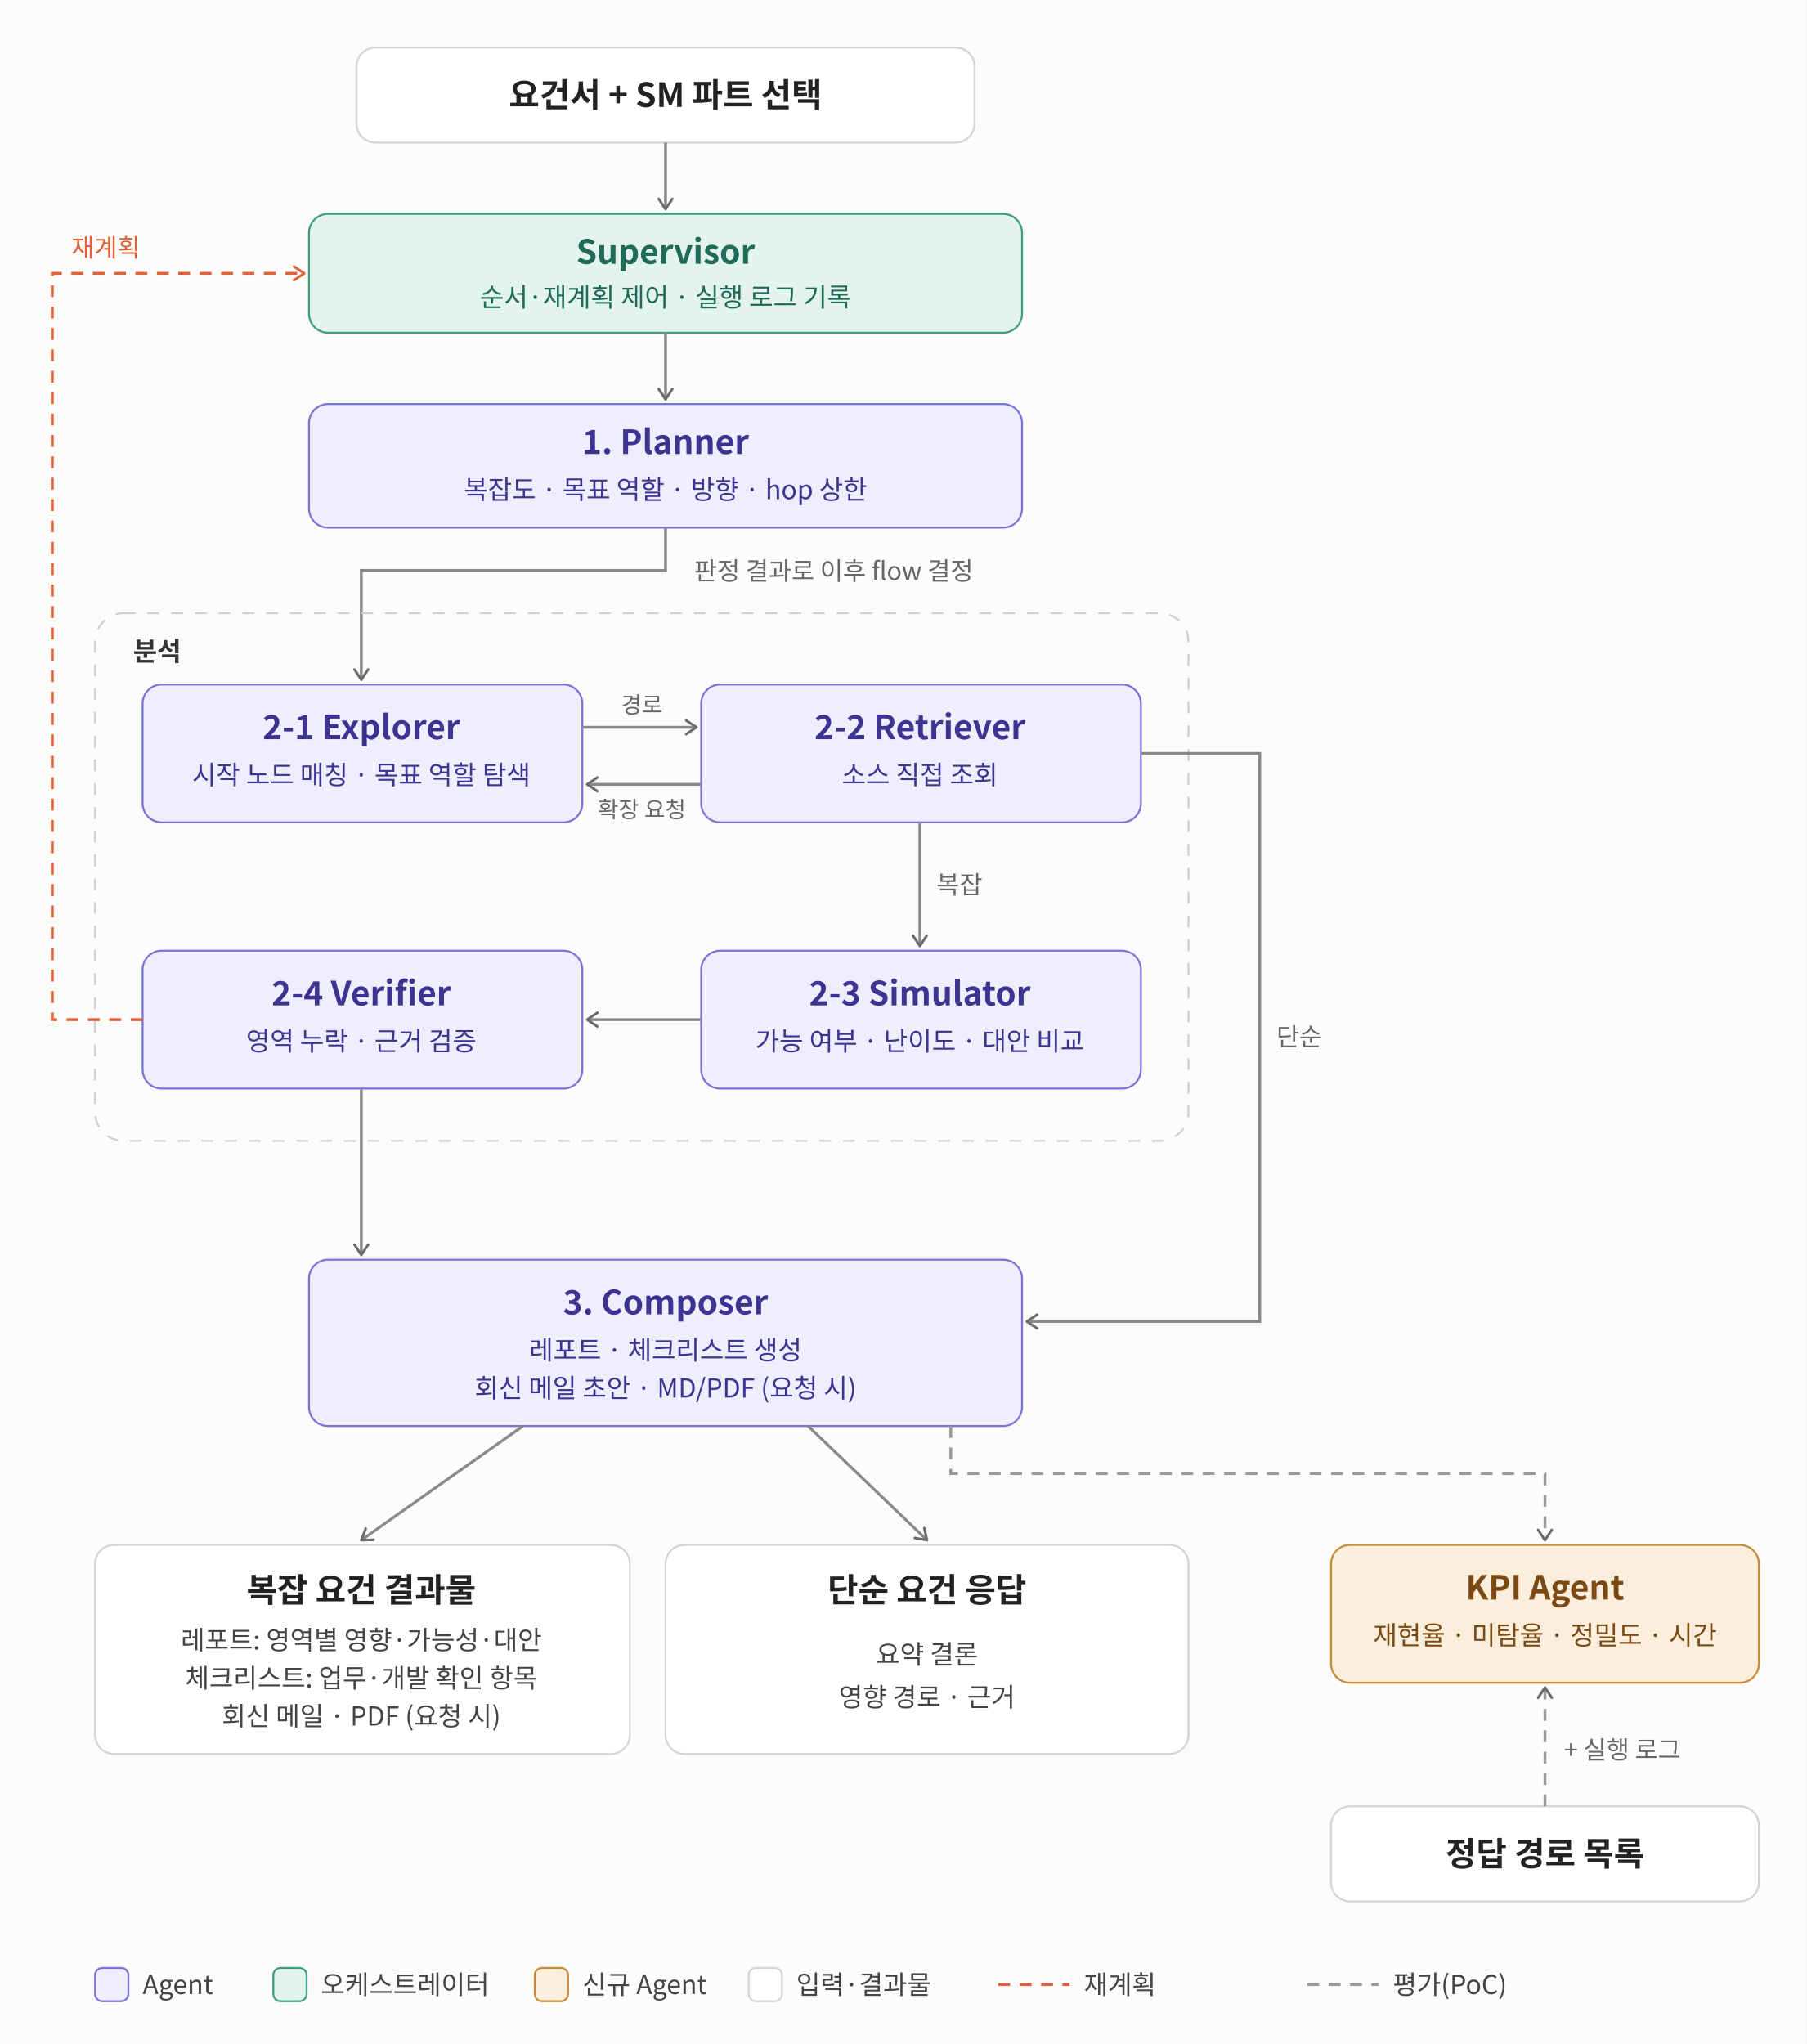
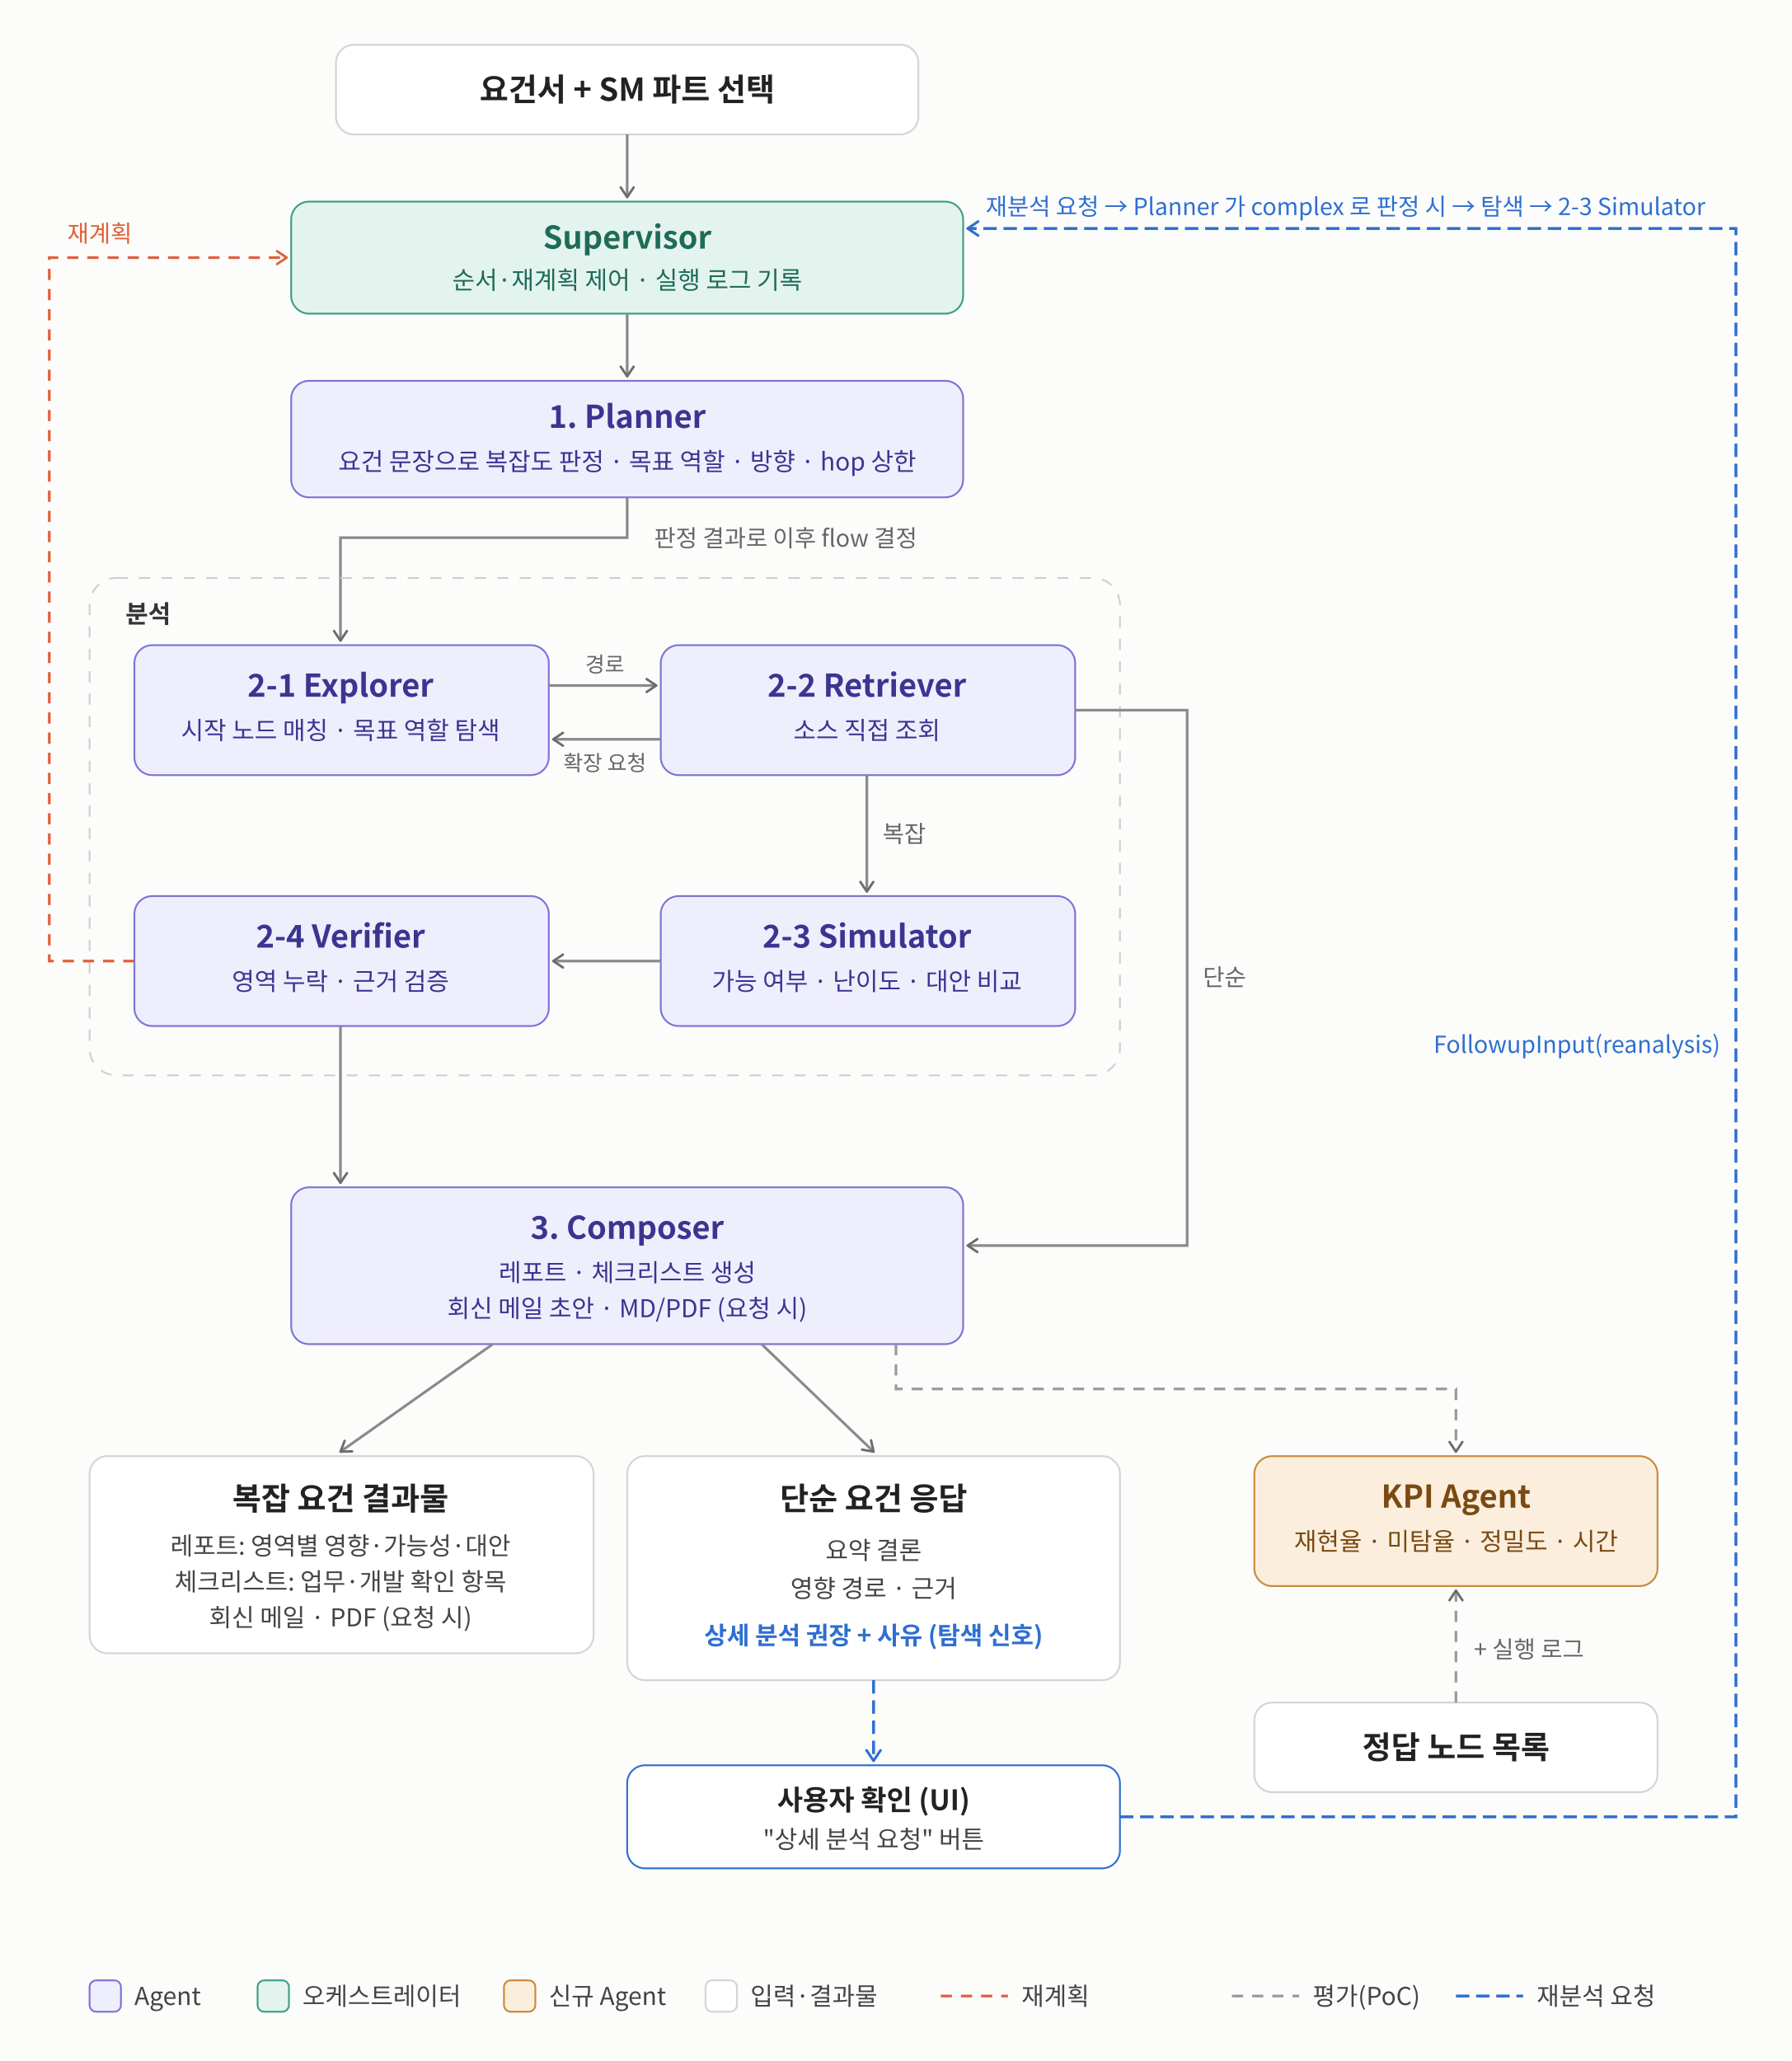
- <svg xmlns="http://www.w3.org/2000/svg" width="1520" height="1720" viewBox="0 0 760 860" font-family="Noto Sans CJK KR, sans-serif">
+ <svg xmlns="http://www.w3.org/2000/svg" width="1600" height="1840" viewBox="0 0 800 920" font-family="Apple SD Gothic Neo, Noto Sans CJK KR, sans-serif">
  <defs>
    <marker id="a" viewBox="0 0 10 10" refX="8" refY="5" markerWidth="6" markerHeight="6" orient="auto">
      <path d="M2 1L8 5L2 9" fill="none" stroke="#6b6b6b" stroke-width="1.5" stroke-linecap="round" stroke-linejoin="round" />
+     </marker>
+     <marker id="b" viewBox="0 0 10 10" refX="8" refY="5" markerWidth="6" markerHeight="6" orient="auto">
+       <path d="M2 1L8 5L2 9" fill="none" stroke="#2f6fd0" stroke-width="1.5" stroke-linecap="round" stroke-linejoin="round" />
    </marker>
    <marker id="r" viewBox="0 0 10 10" refX="8" refY="5" markerWidth="6" markerHeight="6" orient="auto">
      <path d="M2 1L8 5L2 9" fill="none" stroke="#e0603a" stroke-width="1.5" stroke-linecap="round" stroke-linejoin="round" />
    </marker>
    <style>
.l{stroke:#8a8a8a;stroke-width:1.2;fill:none}
.rl{stroke:#e0603a;stroke-width:1.2;fill:none;stroke-dasharray:5 4}
+ .bl{stroke:#2f6fd0;stroke-width:1.3;fill:none;stroke-dasharray:6 3}
+ .blT{fill:#2f6fd0}
.gl{stroke:#9a9a9a;stroke-width:1.2;fill:none;stroke-dasharray:5 4}
.t{font-size:14px;font-weight:700}
.s{font-size:11px}
.e{font-size:10.5px;fill:#666}
.ag{fill:#efeefd;stroke:#7b74d6;stroke-width:0.8}
.agT{fill:#3b3591}
.or{fill:#e3f4ee;stroke:#3f9d86;stroke-width:0.8}
.orT{fill:#1f6b58}
.kp{fill:#fbeedd;stroke:#c98a3a;stroke-width:0.8}
.kpT{fill:#7a4a12}
.io{fill:#ffffff;stroke:#d4d4d4;stroke-width:0.8}
.ioT{fill:#222}
.grp{fill:none;stroke:#cfcfcf;stroke-width:0.8;stroke-dasharray:5 5}
</style>
  </defs>
-   <rect width="760" height="860" fill="#fcfcfb" />
+   <rect width="800" height="920" fill="#fcfcfb" />
  <rect class="io" x="150" y="20" width="260" height="40" rx="8" />
  <text class="t ioT" x="280" y="45" text-anchor="middle">요건서 + SM 파트 선택</text>
  <line class="l" x1="280" y1="60" x2="280" y2="88" marker-end="url(#a)" />
  <rect class="or" x="130" y="90" width="300" height="50" rx="8" />
  <text class="t orT" x="280" y="111" text-anchor="middle">Supervisor</text>
  <text class="s orT" x="280" y="129" text-anchor="middle">순서·재계획 제어 · 실행 로그 기록</text>
  <line class="l" x1="280" y1="140" x2="280" y2="168" marker-end="url(#a)" />
  <rect class="ag" x="130" y="170" width="300" height="52" rx="8" />
  <text class="t agT" x="280" y="191" text-anchor="middle">1. Planner</text>
-   <text class="s agT" x="280" y="210" text-anchor="middle">복잡도 · 목표 역할 · 방향 · hop 상한</text>
+   <text class="s agT" x="280" y="210" text-anchor="middle">요건 문장으로 복잡도 판정 · 목표 역할 · 방향 · hop 상한</text>
  <path class="l" d="M280 222 L280 240 L152 240 L152 286" marker-end="url(#a)" />
  <text class="e" x="292" y="244">판정 결과로 이후 flow 결정</text>
  <rect class="grp" x="40" y="258" width="460" height="222" rx="12" />
  <text class="s" x="56" y="278" style="font-weight:700;fill:#333">분석</text>
  <rect class="ag" x="60" y="288" width="185" height="58" rx="8" />
  <text class="t agT" x="152" y="311" text-anchor="middle">2-1 Explorer</text>
  <text class="s agT" x="152" y="330" text-anchor="middle">시작 노드 매칭 · 목표 역할 탐색</text>
  <rect class="ag" x="295" y="288" width="185" height="58" rx="8" />
  <text class="t agT" x="387" y="311" text-anchor="middle">2-2 Retriever</text>
  <text class="s agT" x="387" y="330" text-anchor="middle">소스 직접 조회</text>
  <line class="l" x1="245" y1="306" x2="293" y2="306" marker-end="url(#a)" />
  <text class="e" x="270" y="300" text-anchor="middle" style="font-size:9.5px">경로</text>
  <line class="l" x1="295" y1="330" x2="247" y2="330" marker-end="url(#a)" />
  <text class="e" x="270" y="344" text-anchor="middle" style="font-size:9.5px">확장 요청</text>
  <line class="l" x1="387" y1="346" x2="387" y2="398" marker-end="url(#a)" />
  <text class="e" x="394" y="376">복잡</text>
  <rect class="ag" x="295" y="400" width="185" height="58" rx="8" />
  <text class="t agT" x="387" y="423" text-anchor="middle">2-3 Simulator</text>
  <text class="s agT" x="387" y="442" text-anchor="middle">가능 여부 · 난이도 · 대안 비교</text>
  <line class="l" x1="295" y1="429" x2="247" y2="429" marker-end="url(#a)" />
  <rect class="ag" x="60" y="400" width="185" height="58" rx="8" />
  <text class="t agT" x="152" y="423" text-anchor="middle">2-4 Verifier</text>
  <text class="s agT" x="152" y="442" text-anchor="middle">영역 누락 · 근거 검증</text>
  <path class="rl" d="M60 429 L22 429 L22 115 L128 115" marker-end="url(#r)" />
  <text class="e" x="30" y="108" style="fill:#e0603a">재계획</text>
  <path class="l" d="M480 317 L530 317 L530 556 L432 556" marker-end="url(#a)" />
  <text class="e" x="537" y="440">단순</text>
  <line class="l" x1="152" y1="458" x2="152" y2="528" marker-end="url(#a)" />
  <rect class="ag" x="130" y="530" width="300" height="70" rx="8" />
  <text class="t agT" x="280" y="553" text-anchor="middle">3. Composer</text>
  <text class="s agT" x="280" y="572" text-anchor="middle">레포트 · 체크리스트 생성</text>
  <text class="s agT" x="280" y="588" text-anchor="middle">회신 메일 초안 · MD/PDF (요청 시)</text>
  <line class="l" x1="220" y1="600" x2="152" y2="648" marker-end="url(#a)" />
  <line class="l" x1="340" y1="600" x2="390" y2="648" marker-end="url(#a)" />
  <rect class="io" x="40" y="650" width="225" height="88" rx="8" />
  <text class="t ioT" x="152" y="674" text-anchor="middle">복잡 요건 결과물</text>
  <text class="s" x="152" y="694" text-anchor="middle" style="fill:#444">레포트: 영역별 영향·가능성·대안</text>
  <text class="s" x="152" y="710" text-anchor="middle" style="fill:#444">체크리스트: 업무·개발 확인 항목</text>
  <text class="s" x="152" y="726" text-anchor="middle" style="fill:#444">회신 메일 · PDF (요청 시)</text>
-   <rect class="io" x="280" y="650" width="220" height="88" rx="8" />
+   <rect class="io" x="280" y="650" width="220" height="100" rx="8" />
  <text class="t ioT" x="390" y="674" text-anchor="middle">단순 요건 응답</text>
-   <text class="s" x="390" y="700" text-anchor="middle" style="fill:#444">요약 결론</text>
-   <text class="s" x="390" y="718" text-anchor="middle" style="fill:#444">영향 경로 · 근거</text>
+   <text class="s" x="390" y="696" text-anchor="middle" style="fill:#444">요약 결론</text>
+   <text class="s" x="390" y="713" text-anchor="middle" style="fill:#444">영향 경로 · 근거</text>
+   <text class="s blT" x="390" y="734" text-anchor="middle" style="font-weight:700">상세 분석 권장 + 사유 (탐색 신호)</text>
+   <line class="bl" x1="390" y1="750" x2="390" y2="786" marker-end="url(#b)" />
+   <rect class="io" x="280" y="788" width="220" height="46" rx="8" style="stroke:#2f6fd0" />
+   <text class="t ioT" x="390" y="808" text-anchor="middle" style="font-size:12.5px">사용자 확인 (UI)</text>
+   <text class="s" x="390" y="825" text-anchor="middle" style="fill:#444">"상세 분석 요청" 버튼</text>
+   <path class="bl" d="M500 811 L775 811 L775 102 L432 102" marker-end="url(#b)" />
+   <text class="e blT" x="768" y="470" text-anchor="end" style="fill:#2f6fd0">FollowupInput(reanalysis)</text>
+   <text class="e blT" x="440" y="96" style="fill:#2f6fd0">재분석 요청 → Planner 가 complex 로 판정 시 → 탐색 → 2-3 Simulator</text>
  <path class="gl" d="M400 600 L400 620 L650 620 L650 648" marker-end="url(#a)" />
  <rect class="kp" x="560" y="650" width="180" height="58" rx="8" />
  <text class="t kpT" x="650" y="673" text-anchor="middle">KPI Agent</text>
  <text class="s kpT" x="650" y="692" text-anchor="middle">재현율 · 미탐율 · 정밀도 · 시간</text>
  <rect class="io" x="560" y="760" width="180" height="40" rx="8" />
-   <text class="t ioT" x="650" y="785" text-anchor="middle">정답 경로 목록</text>
+   <text class="t ioT" x="650" y="785" text-anchor="middle">정답 노드 목록</text>
  <line class="gl" x1="650" y1="760" x2="650" y2="710" marker-end="url(#a)" />
  <text class="e" x="658" y="740">+ 실행 로그</text>
-   <rect class="ag" x="40" y="828" width="14" height="14" rx="3" />
-   <text class="s" x="60" y="839" style="fill:#444">Agent</text>
-   <rect class="or" x="115" y="828" width="14" height="14" rx="3" />
-   <text class="s" x="135" y="839" style="fill:#444">오케스트레이터</text>
-   <rect class="kp" x="225" y="828" width="14" height="14" rx="3" />
-   <text class="s" x="245" y="839" style="fill:#444">신규 Agent</text>
-   <rect class="io" x="315" y="828" width="14" height="14" rx="3" />
-   <text class="s" x="335" y="839" style="fill:#444">입력·결과물</text>
-   <line class="rl" x1="420" y1="835" x2="450" y2="835" />
-   <text class="s" x="456" y="839" style="fill:#444">재계획</text>
-   <line class="gl" x1="550" y1="835" x2="580" y2="835" />
-   <text class="s" x="586" y="839" style="fill:#444">평가(PoC)</text>
+   <rect class="ag" x="40" y="884" width="14" height="14" rx="3" />
+   <text class="s" x="60" y="895" style="fill:#444">Agent</text>
+   <rect class="or" x="115" y="884" width="14" height="14" rx="3" />
+   <text class="s" x="135" y="895" style="fill:#444">오케스트레이터</text>
+   <rect class="kp" x="225" y="884" width="14" height="14" rx="3" />
+   <text class="s" x="245" y="895" style="fill:#444">신규 Agent</text>
+   <rect class="io" x="315" y="884" width="14" height="14" rx="3" />
+   <text class="s" x="335" y="895" style="fill:#444">입력·결과물</text>
+   <line class="rl" x1="420" y1="891" x2="450" y2="891" />
+   <text class="s" x="456" y="895" style="fill:#444">재계획</text>
+   <line class="gl" x1="550" y1="891" x2="580" y2="891" />
+   <text class="s" x="586" y="895" style="fill:#444">평가(PoC)</text>
+   <line class="bl" x1="650" y1="891" x2="680" y2="891" />
+   <text class="s" x="686" y="895" style="fill:#444">재분석 요청</text>
</svg>
